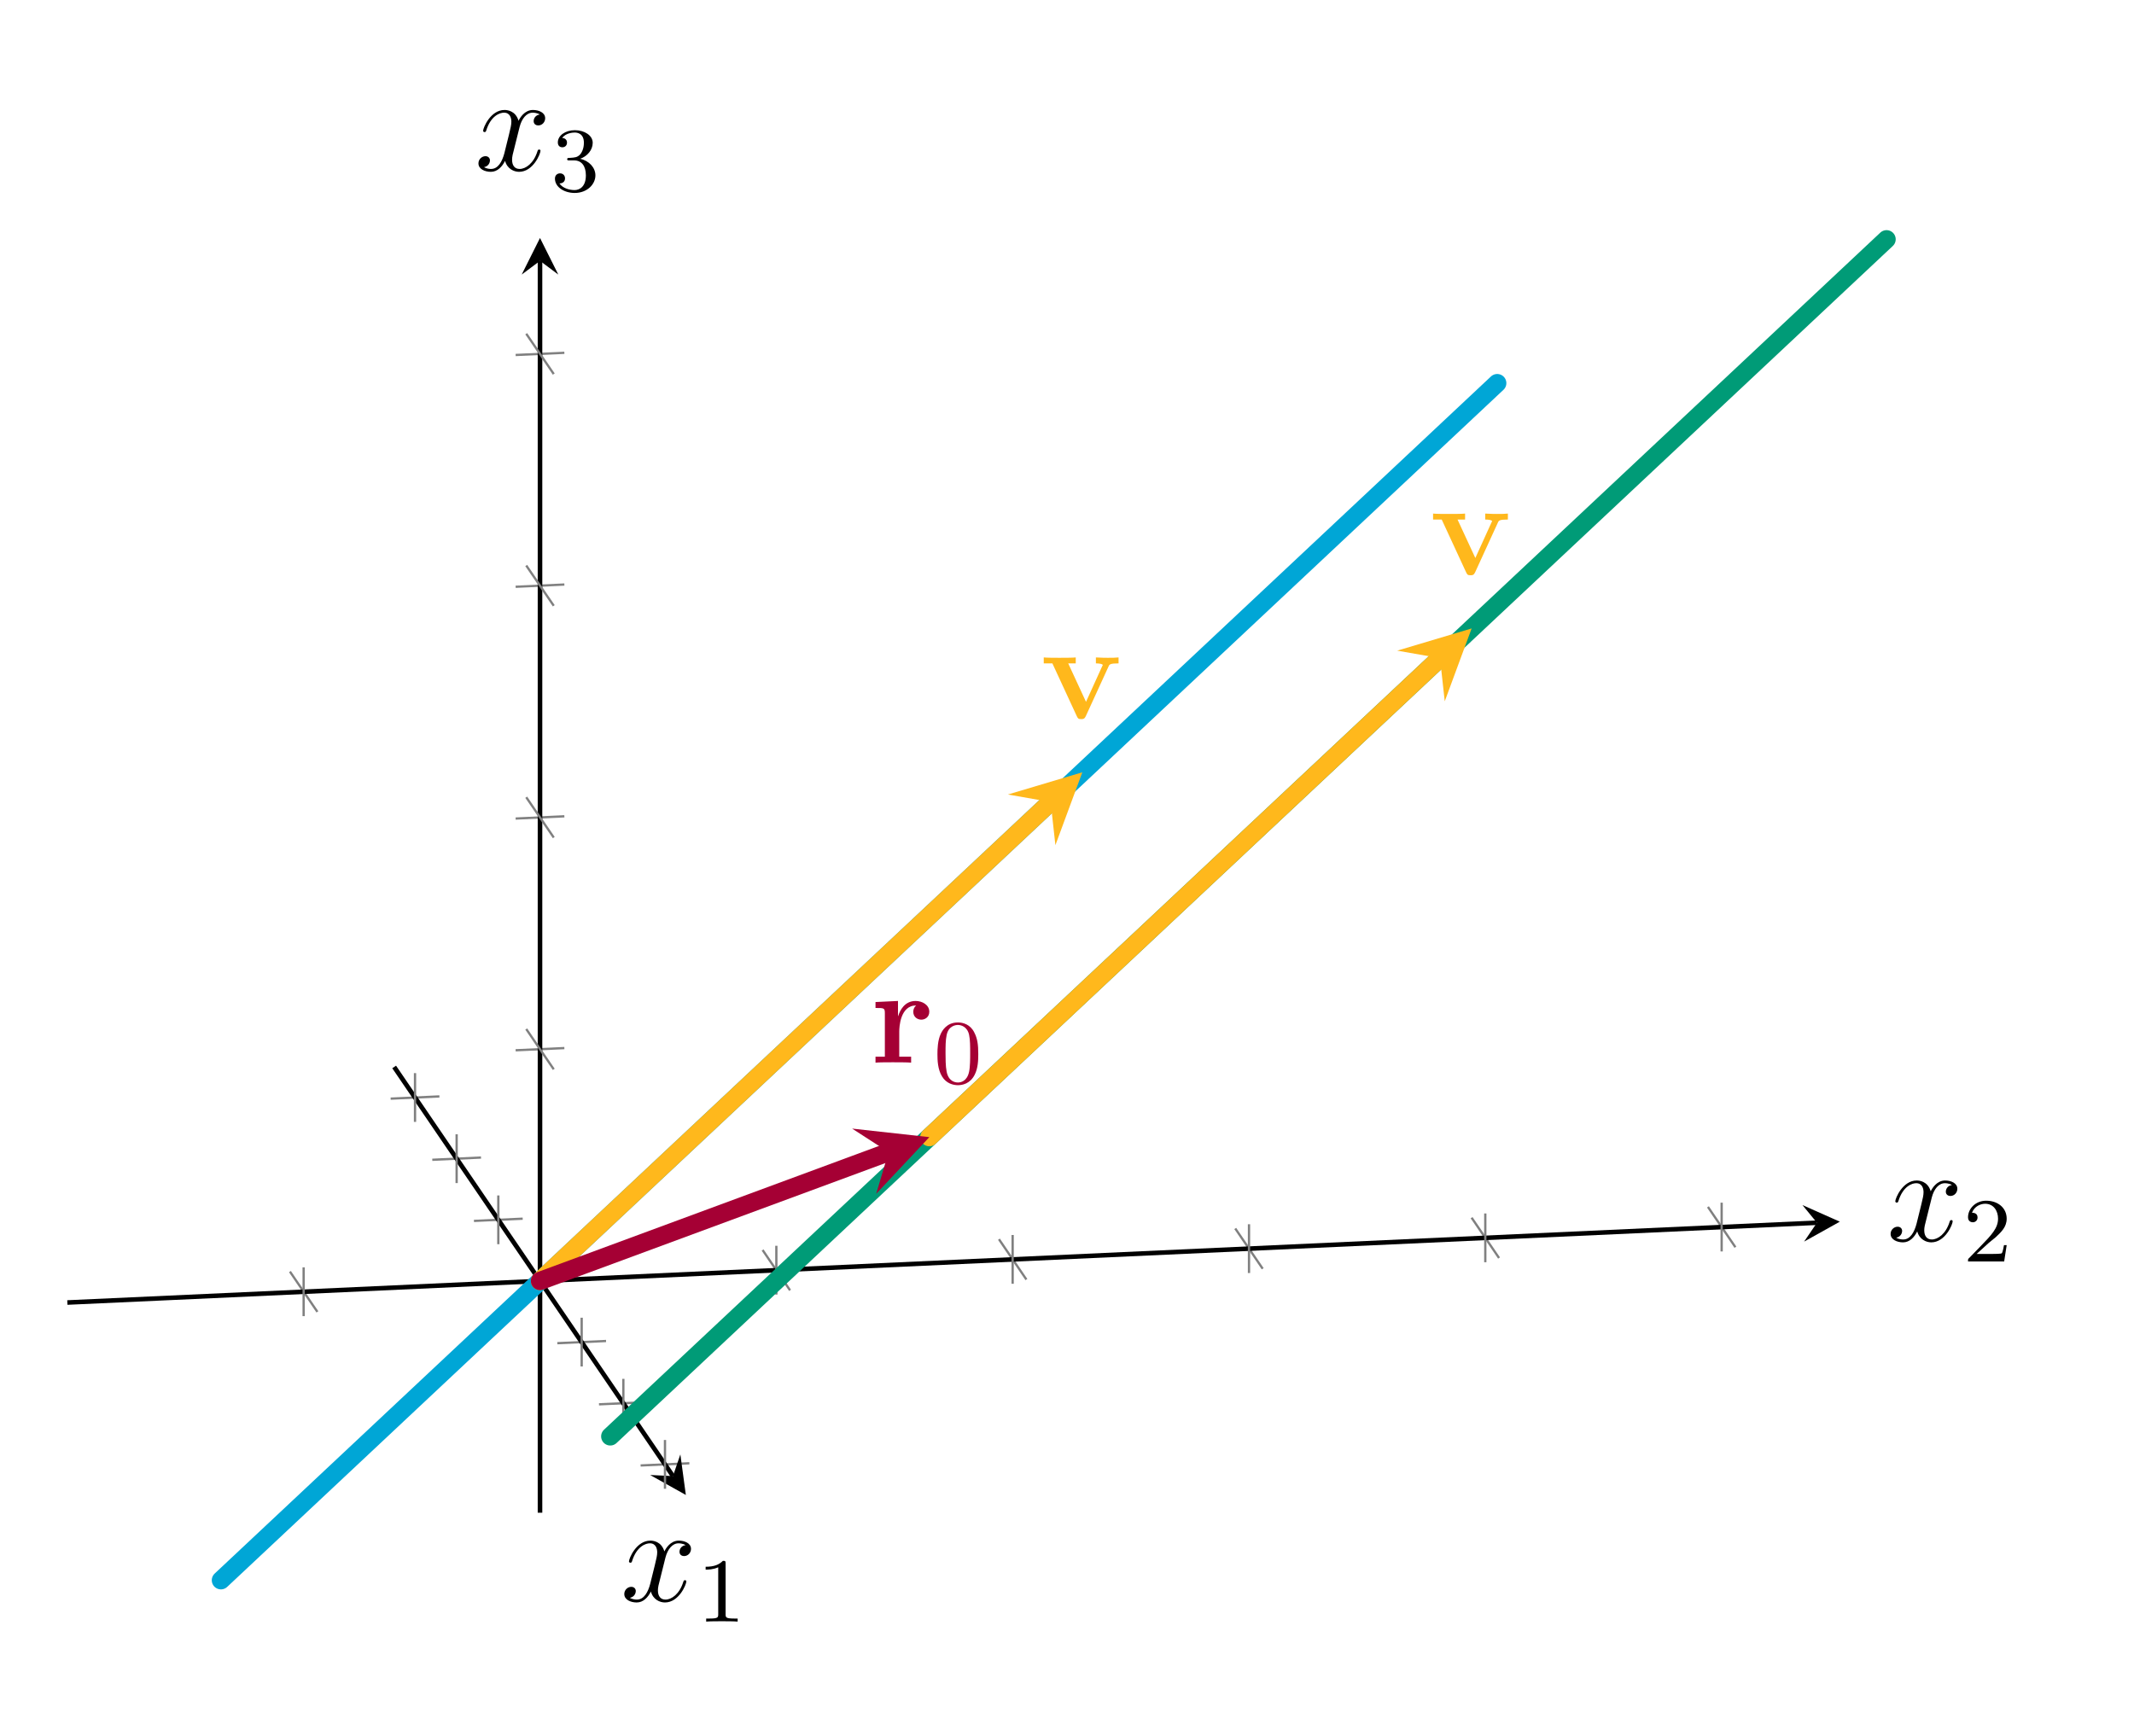
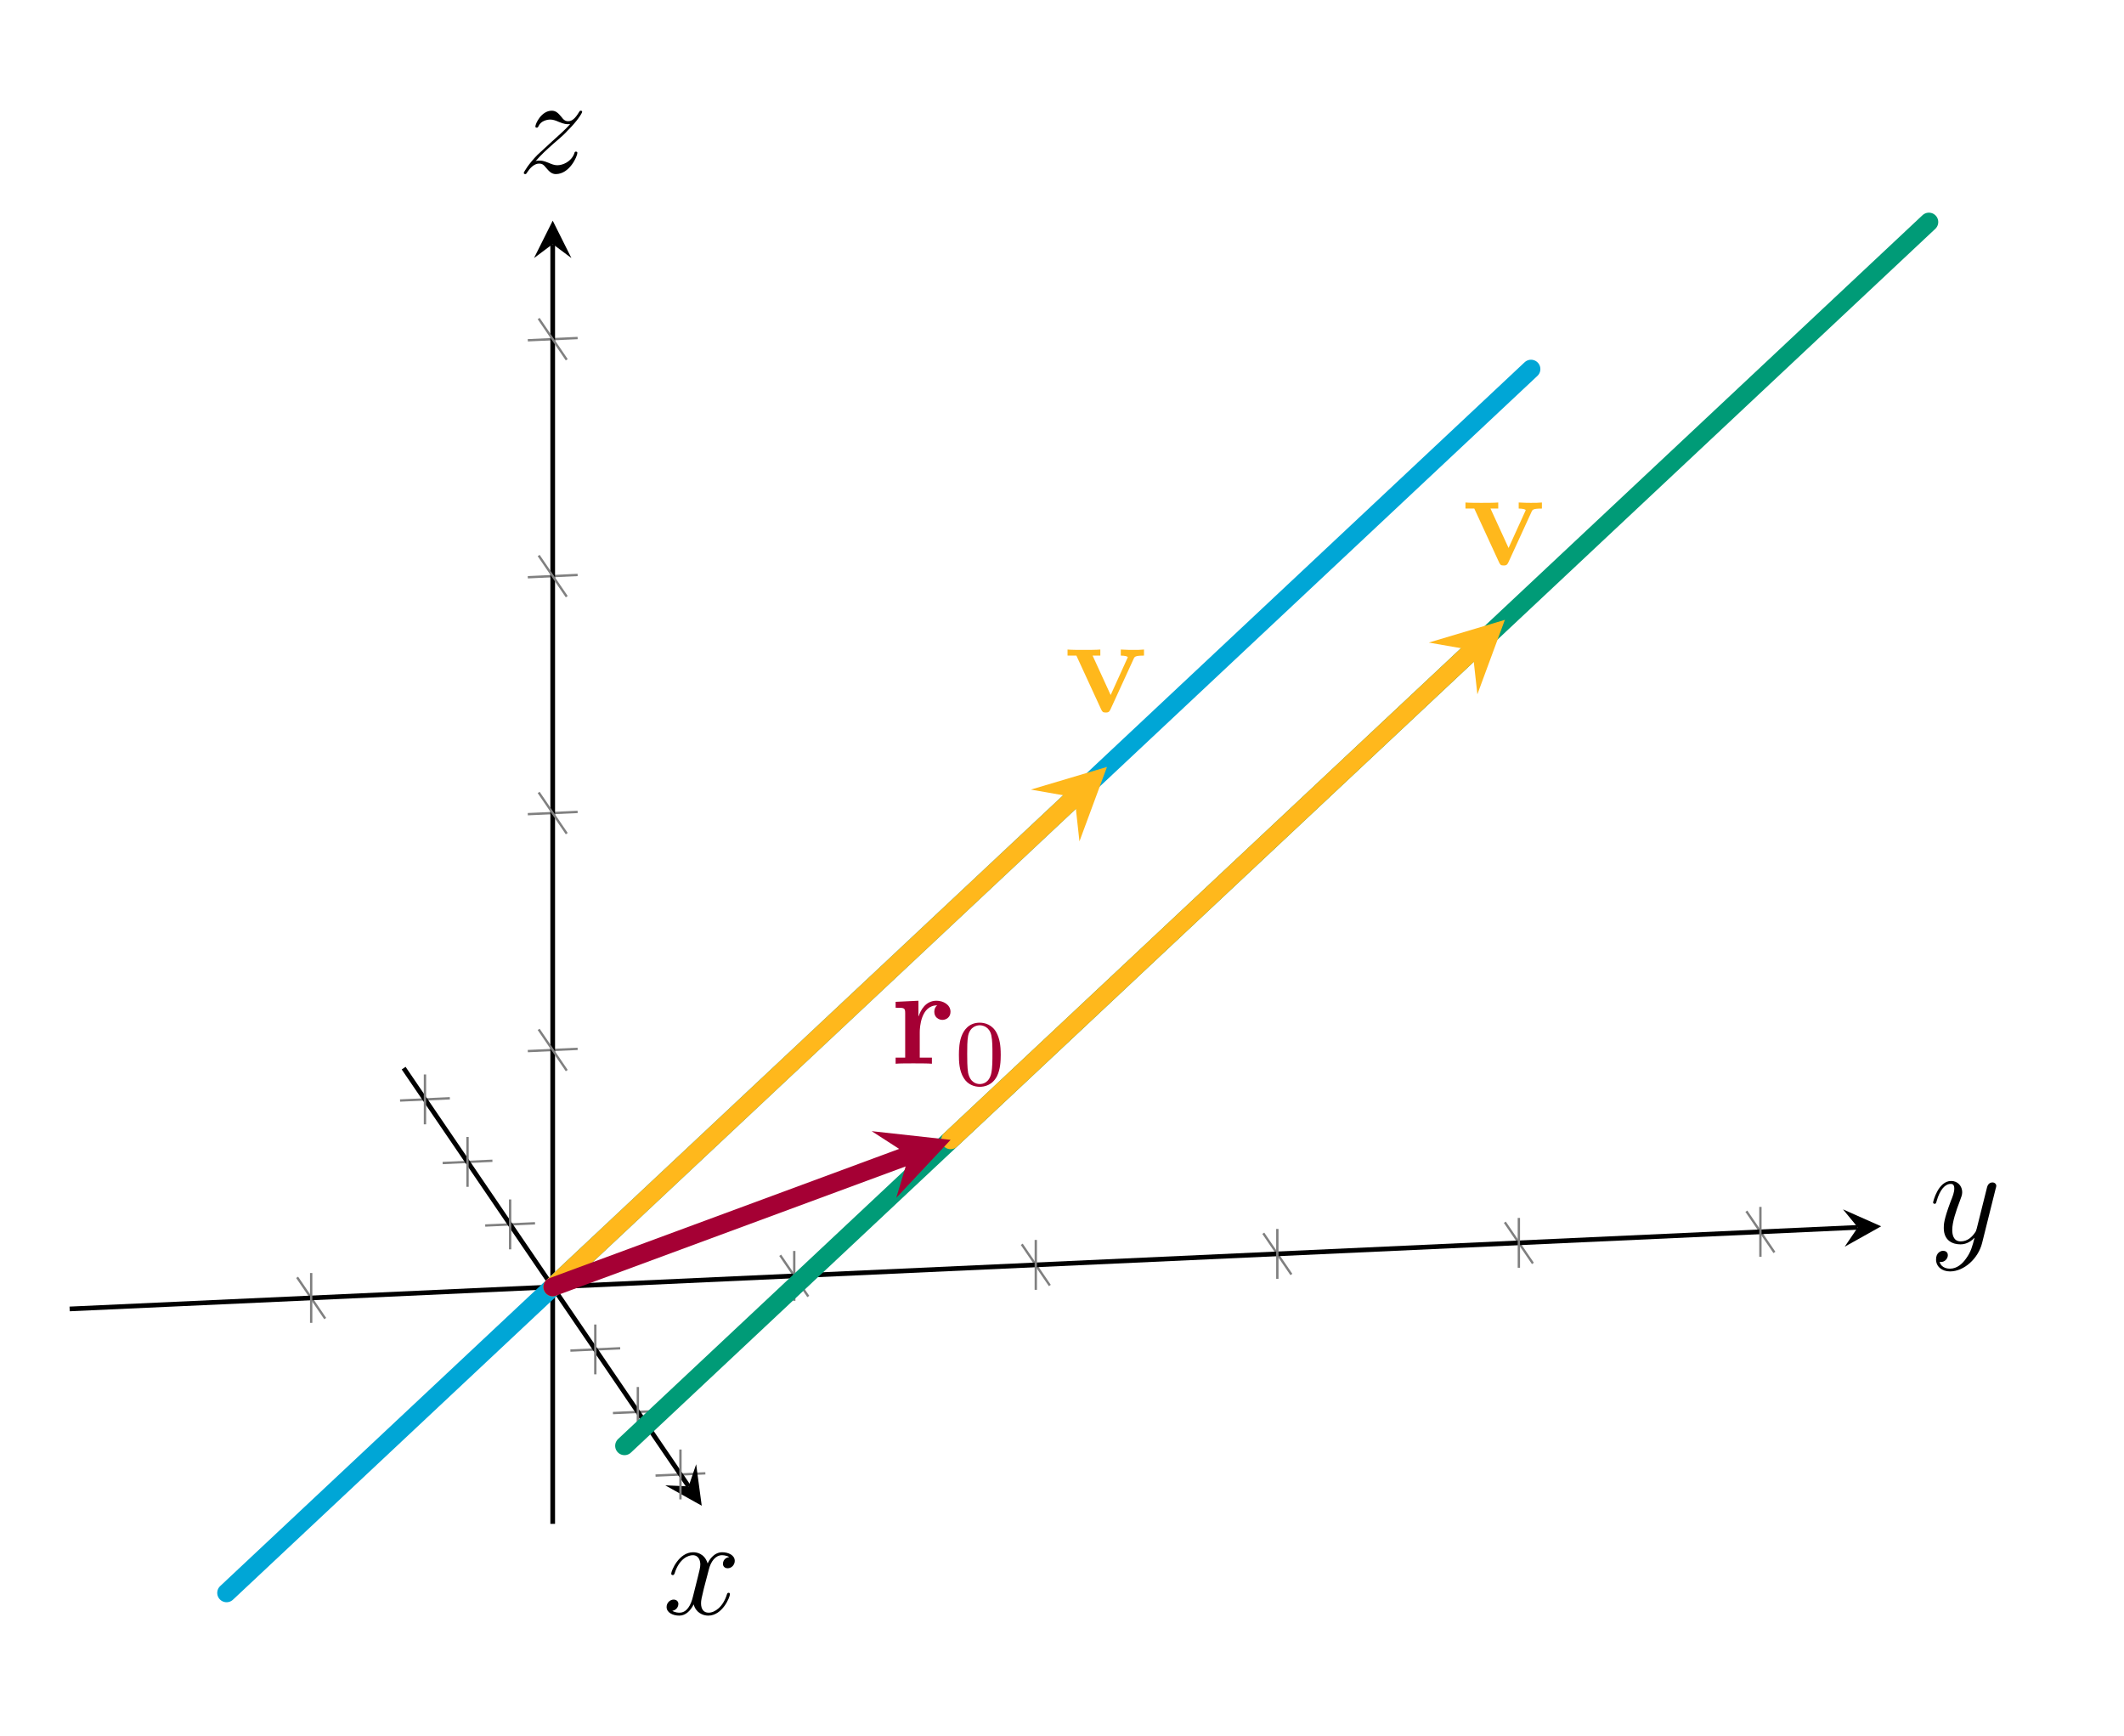
- <svg xmlns="http://www.w3.org/2000/svg" xmlns:xlink="http://www.w3.org/1999/xlink" width="185.413pt" height="150.793pt" viewBox="0 0 185.413 150.793" version="1.2">
+ <svg xmlns="http://www.w3.org/2000/svg" xmlns:xlink="http://www.w3.org/1999/xlink" width="180.165pt" height="147.206pt" viewBox="0 0 180.165 147.206" version="1.2">
  <defs>
    <g>
      <symbol overflow="visible" id="glyph0-0">
        <path style="stroke:none;" d="" />
      </symbol>
      <symbol overflow="visible" id="glyph0-1">
-         <path style="stroke:none;" d="M 5.906 -4.5 C 5.984 -4.688 6.031 -4.781 6.781 -4.781 L 6.781 -5.297 C 6.359 -5.266 6.328 -5.266 5.844 -5.266 C 5.516 -5.266 5.5 -5.266 4.812 -5.297 L 4.812 -4.781 C 5.141 -4.781 5.406 -4.719 5.406 -4.641 C 5.406 -4.625 5.406 -4.609 5.344 -4.5 L 3.953 -1.438 L 2.406 -4.781 L 3.062 -4.781 L 3.062 -5.297 C 2.797 -5.266 1.953 -5.266 1.641 -5.266 C 1.281 -5.266 0.594 -5.266 0.281 -5.297 L 0.281 -4.781 L 1.031 -4.781 L 3.141 -0.219 C 3.25 0 3.266 0.062 3.547 0.062 C 3.734 0.062 3.828 0.031 3.938 -0.203 Z M 5.906 -4.5 " />
+         <path style="stroke:none;" d="M 5.891 -4.5 C 5.969 -4.672 6.016 -4.766 6.766 -4.766 L 6.766 -5.281 C 6.344 -5.25 6.312 -5.25 5.828 -5.25 C 5.5 -5.25 5.484 -5.25 4.797 -5.281 L 4.797 -4.766 C 5.125 -4.766 5.391 -4.703 5.391 -4.625 C 5.391 -4.609 5.391 -4.609 5.328 -4.484 L 3.938 -1.422 L 2.406 -4.766 L 3.062 -4.766 L 3.062 -5.281 C 2.781 -5.25 1.953 -5.25 1.625 -5.25 C 1.281 -5.25 0.594 -5.25 0.281 -5.281 L 0.281 -4.766 L 1.031 -4.766 L 3.125 -0.219 C 3.234 0 3.266 0.062 3.531 0.062 C 3.719 0.062 3.812 0.031 3.922 -0.203 Z M 5.891 -4.5 " />
      </symbol>
      <symbol overflow="visible" id="glyph0-2">
-         <path style="stroke:none;" d="M 2.484 -2.688 C 2.484 -3.078 2.562 -4.969 3.953 -4.969 C 3.797 -4.844 3.703 -4.641 3.703 -4.422 C 3.703 -3.938 4.094 -3.734 4.406 -3.734 C 4.703 -3.734 5.094 -3.938 5.094 -4.422 C 5.094 -5.031 4.469 -5.359 3.906 -5.359 C 2.953 -5.359 2.547 -4.547 2.391 -4.047 L 2.375 -4.047 L 2.375 -5.359 L 0.422 -5.266 L 0.422 -4.75 C 1.156 -4.75 1.234 -4.75 1.234 -4.297 L 1.234 -0.516 L 0.422 -0.516 L 0.422 0 C 0.688 -0.031 1.578 -0.031 1.922 -0.031 C 2.266 -0.031 3.234 -0.031 3.516 0 L 3.516 -0.516 L 2.484 -0.516 Z M 2.484 -2.688 " />
+         <path style="stroke:none;" d="M 2.469 -2.672 C 2.469 -3.062 2.562 -4.953 3.953 -4.953 C 3.781 -4.828 3.703 -4.625 3.703 -4.406 C 3.703 -3.922 4.094 -3.719 4.391 -3.719 C 4.688 -3.719 5.078 -3.922 5.078 -4.406 C 5.078 -5.016 4.453 -5.344 3.891 -5.344 C 2.953 -5.344 2.547 -4.531 2.375 -4.031 L 2.359 -4.031 L 2.359 -5.344 L 0.422 -5.25 L 0.422 -4.75 C 1.156 -4.75 1.234 -4.75 1.234 -4.281 L 1.234 -0.516 L 0.422 -0.516 L 0.422 0 C 0.688 -0.031 1.578 -0.031 1.922 -0.031 C 2.266 -0.031 3.219 -0.031 3.5 0 L 3.5 -0.516 L 2.469 -0.516 Z M 2.469 -2.672 " />
      </symbol>
      <symbol overflow="visible" id="glyph1-0">
        <path style="stroke:none;" d="" />
      </symbol>
      <symbol overflow="visible" id="glyph1-1">
-         <path style="stroke:none;" d="M 3.875 -2.531 C 3.875 -3.375 3.797 -3.891 3.531 -4.406 C 3.188 -5.109 2.547 -5.281 2.109 -5.281 C 1.109 -5.281 0.734 -4.531 0.625 -4.312 C 0.344 -3.734 0.328 -2.938 0.328 -2.531 C 0.328 -2.016 0.344 -1.203 0.734 -0.578 C 1.094 0.016 1.688 0.172 2.109 0.172 C 2.484 0.172 3.172 0.047 3.562 -0.734 C 3.859 -1.312 3.875 -2.016 3.875 -2.531 Z M 2.109 -0.062 C 1.828 -0.062 1.281 -0.188 1.125 -1.016 C 1.031 -1.469 1.031 -2.219 1.031 -2.625 C 1.031 -3.172 1.031 -3.734 1.125 -4.172 C 1.281 -4.984 1.906 -5.062 2.109 -5.062 C 2.375 -5.062 2.922 -4.922 3.078 -4.203 C 3.172 -3.766 3.172 -3.172 3.172 -2.625 C 3.172 -2.156 3.172 -1.438 3.078 -1 C 2.906 -0.172 2.359 -0.062 2.109 -0.062 Z M 2.109 -0.062 " />
-       </symbol>
-       <symbol overflow="visible" id="glyph1-2">
-         <path style="stroke:none;" d="M 2.5 -5.062 C 2.5 -5.266 2.469 -5.281 2.266 -5.281 C 1.938 -4.953 1.516 -4.766 0.766 -4.766 L 0.766 -4.516 C 0.969 -4.516 1.406 -4.516 1.859 -4.719 L 1.859 -0.656 C 1.859 -0.359 1.844 -0.266 1.094 -0.266 L 0.812 -0.266 L 0.812 0 C 1.141 -0.031 1.812 -0.031 2.172 -0.031 C 2.531 -0.031 3.219 -0.031 3.547 0 L 3.547 -0.266 L 3.266 -0.266 C 2.516 -0.266 2.5 -0.359 2.5 -0.656 Z M 2.5 -5.062 " />
-       </symbol>
-       <symbol overflow="visible" id="glyph1-3">
-         <path style="stroke:none;" d="M 2.234 -1.625 C 2.359 -1.734 2.703 -2 2.828 -2.109 C 3.312 -2.562 3.781 -3 3.781 -3.719 C 3.781 -4.672 3 -5.281 2 -5.281 C 1.047 -5.281 0.422 -4.562 0.422 -3.844 C 0.422 -3.453 0.734 -3.406 0.844 -3.406 C 1.016 -3.406 1.25 -3.531 1.25 -3.828 C 1.25 -4.234 0.859 -4.234 0.766 -4.234 C 0.984 -4.812 1.531 -5.016 1.906 -5.016 C 2.656 -5.016 3.031 -4.391 3.031 -3.719 C 3.031 -2.891 2.453 -2.297 1.516 -1.328 L 0.516 -0.297 C 0.422 -0.219 0.422 -0.203 0.422 0 L 3.562 0 L 3.781 -1.422 L 3.547 -1.422 C 3.516 -1.266 3.453 -0.859 3.359 -0.719 C 3.312 -0.656 2.703 -0.656 2.578 -0.656 L 1.172 -0.656 Z M 2.234 -1.625 " />
-       </symbol>
-       <symbol overflow="visible" id="glyph1-4">
-         <path style="stroke:none;" d="M 2.016 -2.656 C 2.641 -2.656 3.031 -2.188 3.031 -1.359 C 3.031 -0.359 2.469 -0.078 2.047 -0.078 C 1.609 -0.078 1.016 -0.234 0.734 -0.656 C 1.031 -0.656 1.219 -0.828 1.219 -1.094 C 1.219 -1.344 1.047 -1.531 0.781 -1.531 C 0.578 -1.531 0.344 -1.391 0.344 -1.078 C 0.344 -0.328 1.156 0.172 2.062 0.172 C 3.125 0.172 3.859 -0.562 3.859 -1.359 C 3.859 -2.016 3.328 -2.625 2.531 -2.797 C 3.156 -3.016 3.625 -3.562 3.625 -4.188 C 3.625 -4.828 2.906 -5.281 2.078 -5.281 C 1.234 -5.281 0.594 -4.812 0.594 -4.219 C 0.594 -3.922 0.781 -3.797 0.984 -3.797 C 1.234 -3.797 1.391 -3.969 1.391 -4.203 C 1.391 -4.5 1.141 -4.609 0.969 -4.609 C 1.297 -5.047 1.906 -5.078 2.062 -5.078 C 2.266 -5.078 2.859 -5.016 2.859 -4.188 C 2.859 -3.641 2.641 -3.297 2.531 -3.172 C 2.281 -2.922 2.109 -2.906 1.625 -2.875 C 1.469 -2.875 1.406 -2.859 1.406 -2.766 C 1.406 -2.656 1.469 -2.656 1.609 -2.656 Z M 2.016 -2.656 " />
+         <path style="stroke:none;" d="M 3.875 -2.531 C 3.875 -3.375 3.781 -3.891 3.531 -4.391 C 3.172 -5.094 2.531 -5.266 2.094 -5.266 C 1.094 -5.266 0.734 -4.516 0.625 -4.297 C 0.344 -3.719 0.328 -2.938 0.328 -2.531 C 0.328 -2 0.344 -1.203 0.734 -0.578 C 1.094 0.016 1.672 0.172 2.094 0.172 C 2.484 0.172 3.156 0.047 3.562 -0.734 C 3.844 -1.312 3.875 -2.016 3.875 -2.531 Z M 2.094 -0.062 C 1.828 -0.062 1.281 -0.188 1.109 -1.016 C 1.031 -1.469 1.031 -2.203 1.031 -2.625 C 1.031 -3.172 1.031 -3.719 1.109 -4.156 C 1.281 -4.969 1.906 -5.047 2.094 -5.047 C 2.375 -5.047 2.922 -4.906 3.078 -4.188 C 3.172 -3.75 3.172 -3.156 3.172 -2.625 C 3.172 -2.156 3.172 -1.438 3.078 -1 C 2.906 -0.172 2.359 -0.062 2.094 -0.062 Z M 2.094 -0.062 " />
      </symbol>
      <symbol overflow="visible" id="glyph2-0">
        <path style="stroke:none;" d="" />
      </symbol>
      <symbol overflow="visible" id="glyph2-1">
-         <path style="stroke:none;" d="M 5.656 -4.859 C 5.266 -4.797 5.125 -4.5 5.125 -4.281 C 5.125 -4 5.359 -3.906 5.516 -3.906 C 5.875 -3.906 6.125 -4.203 6.125 -4.531 C 6.125 -5.031 5.562 -5.25 5.062 -5.25 C 4.328 -5.25 3.922 -4.547 3.812 -4.312 C 3.547 -5.203 2.797 -5.25 2.594 -5.25 C 1.375 -5.25 0.734 -3.703 0.734 -3.438 C 0.734 -3.391 0.781 -3.328 0.859 -3.328 C 0.953 -3.328 0.984 -3.391 1 -3.453 C 1.406 -4.766 2.203 -5.016 2.547 -5.016 C 3.094 -5.016 3.188 -4.516 3.188 -4.234 C 3.188 -3.969 3.125 -3.703 2.984 -3.125 L 2.578 -1.484 C 2.391 -0.781 2.047 -0.125 1.422 -0.125 C 1.359 -0.125 1.062 -0.125 0.812 -0.281 C 1.234 -0.359 1.328 -0.719 1.328 -0.859 C 1.328 -1.094 1.156 -1.234 0.938 -1.234 C 0.641 -1.234 0.328 -0.984 0.328 -0.609 C 0.328 -0.109 0.891 0.125 1.406 0.125 C 1.984 0.125 2.391 -0.328 2.641 -0.828 C 2.828 -0.125 3.422 0.125 3.859 0.125 C 5.078 0.125 5.719 -1.438 5.719 -1.703 C 5.719 -1.766 5.672 -1.812 5.609 -1.812 C 5.5 -1.812 5.484 -1.75 5.453 -1.656 C 5.125 -0.609 4.438 -0.125 3.906 -0.125 C 3.484 -0.125 3.25 -0.422 3.25 -0.922 C 3.25 -1.188 3.297 -1.375 3.5 -2.156 L 3.906 -3.781 C 4.094 -4.5 4.5 -5.016 5.047 -5.016 C 5.062 -5.016 5.406 -5.016 5.656 -4.859 Z M 5.656 -4.859 " />
+         <path style="stroke:none;" d="M 5.641 -4.844 C 5.25 -4.781 5.109 -4.5 5.109 -4.266 C 5.109 -3.984 5.344 -3.891 5.5 -3.891 C 5.859 -3.891 6.109 -4.203 6.109 -4.516 C 6.109 -5.016 5.547 -5.25 5.047 -5.25 C 4.312 -5.25 3.906 -4.531 3.812 -4.297 C 3.531 -5.203 2.797 -5.25 2.578 -5.25 C 1.375 -5.25 0.719 -3.688 0.719 -3.422 C 0.719 -3.375 0.766 -3.312 0.859 -3.312 C 0.953 -3.312 0.969 -3.391 1 -3.438 C 1.406 -4.75 2.203 -5 2.547 -5 C 3.078 -5 3.188 -4.5 3.188 -4.219 C 3.188 -3.953 3.109 -3.688 2.969 -3.109 L 2.562 -1.484 C 2.391 -0.766 2.047 -0.125 1.422 -0.125 C 1.359 -0.125 1.062 -0.125 0.812 -0.281 C 1.234 -0.359 1.328 -0.719 1.328 -0.859 C 1.328 -1.094 1.156 -1.234 0.922 -1.234 C 0.641 -1.234 0.328 -0.984 0.328 -0.609 C 0.328 -0.109 0.891 0.125 1.406 0.125 C 1.969 0.125 2.375 -0.328 2.625 -0.828 C 2.812 -0.125 3.406 0.125 3.859 0.125 C 5.062 0.125 5.703 -1.438 5.703 -1.703 C 5.703 -1.766 5.656 -1.812 5.594 -1.812 C 5.484 -1.812 5.469 -1.75 5.438 -1.656 C 5.109 -0.609 4.422 -0.125 3.891 -0.125 C 3.469 -0.125 3.25 -0.422 3.25 -0.922 C 3.25 -1.172 3.297 -1.375 3.484 -2.156 L 3.906 -3.766 C 4.078 -4.484 4.484 -5 5.031 -5 C 5.047 -5 5.391 -5 5.641 -4.844 Z M 5.641 -4.844 " />
+       </symbol>
+       <symbol overflow="visible" id="glyph2-2">
+         <path style="stroke:none;" d="M 3.125 1.328 C 2.812 1.781 2.344 2.188 1.766 2.188 C 1.609 2.188 1.047 2.172 0.875 1.609 C 0.906 1.625 0.969 1.625 0.984 1.625 C 1.344 1.625 1.578 1.312 1.578 1.047 C 1.578 0.766 1.359 0.672 1.172 0.672 C 0.984 0.672 0.578 0.828 0.578 1.406 C 0.578 2.016 1.078 2.422 1.766 2.422 C 2.953 2.422 4.156 1.328 4.484 0.016 L 5.641 -4.625 C 5.656 -4.688 5.688 -4.75 5.688 -4.828 C 5.688 -5 5.547 -5.125 5.359 -5.125 C 5.25 -5.125 5 -5.078 4.906 -4.719 L 4.031 -1.219 C 3.969 -1.016 3.969 -0.984 3.875 -0.859 C 3.641 -0.516 3.25 -0.125 2.672 -0.125 C 2.016 -0.125 1.953 -0.766 1.953 -1.094 C 1.953 -1.766 2.266 -2.688 2.594 -3.547 C 2.719 -3.891 2.797 -4.062 2.797 -4.297 C 2.797 -4.797 2.438 -5.25 1.859 -5.25 C 0.766 -5.25 0.328 -3.516 0.328 -3.422 C 0.328 -3.375 0.375 -3.312 0.453 -3.312 C 0.562 -3.312 0.578 -3.359 0.625 -3.531 C 0.906 -4.531 1.359 -5 1.812 -5 C 1.922 -5 2.125 -5 2.125 -4.609 C 2.125 -4.297 2 -3.953 1.812 -3.5 C 1.234 -1.953 1.234 -1.562 1.234 -1.266 C 1.234 -0.141 2.047 0.125 2.641 0.125 C 2.984 0.125 3.406 0.016 3.828 -0.422 L 3.844 -0.422 C 3.656 0.281 3.547 0.75 3.125 1.328 Z M 3.125 1.328 " />
+       </symbol>
+       <symbol overflow="visible" id="glyph2-3">
+         <path style="stroke:none;" d="M 1.516 -0.969 C 2.016 -1.547 2.438 -1.922 3.031 -2.453 C 3.75 -3.062 4.062 -3.359 4.219 -3.547 C 5.047 -4.359 5.469 -5.047 5.469 -5.156 C 5.469 -5.25 5.375 -5.25 5.344 -5.25 C 5.266 -5.25 5.25 -5.203 5.188 -5.109 C 4.891 -4.609 4.609 -4.359 4.297 -4.359 C 4.047 -4.359 3.906 -4.453 3.688 -4.75 C 3.438 -5.047 3.234 -5.25 2.891 -5.25 C 2.016 -5.25 1.5 -4.156 1.5 -3.906 C 1.5 -3.875 1.516 -3.812 1.609 -3.812 C 1.719 -3.812 1.719 -3.859 1.766 -3.938 C 1.969 -4.406 2.531 -4.5 2.766 -4.5 C 3.016 -4.5 3.25 -4.406 3.5 -4.297 C 3.953 -4.109 4.141 -4.109 4.25 -4.109 C 4.344 -4.109 4.391 -4.109 4.453 -4.125 C 4.062 -3.656 3.406 -3.094 2.875 -2.609 L 1.672 -1.5 C 0.953 -0.766 0.516 -0.062 0.516 0.031 C 0.516 0.094 0.578 0.125 0.641 0.125 C 0.719 0.125 0.719 0.109 0.812 -0.031 C 1 -0.328 1.375 -0.766 1.812 -0.766 C 2.062 -0.766 2.188 -0.688 2.422 -0.391 C 2.656 -0.125 2.859 0.125 3.234 0.125 C 4.406 0.125 5.062 -1.391 5.062 -1.672 C 5.062 -1.719 5.047 -1.781 4.938 -1.781 C 4.844 -1.781 4.828 -1.734 4.797 -1.609 C 4.531 -0.922 3.828 -0.625 3.359 -0.625 C 3.109 -0.625 2.875 -0.719 2.625 -0.828 C 2.156 -1.016 2.016 -1.016 1.859 -1.016 C 1.75 -1.016 1.609 -1.016 1.516 -0.969 Z M 1.516 -0.969 " />
      </symbol>
    </g>
    <clipPath id="clip1">
-       <path d="M 0 10 L 153 10 L 153 150.453 L 0 150.453 Z M 0 10 " />
+       <path d="M 0.066 98 L 164 98 L 164 117 L 0.066 117 Z M 0.066 98 " />
    </clipPath>
    <clipPath id="clip2">
-       <path d="M 30 0.137 L 184.828 0.137 L 184.828 148 L 30 148 Z M 30 0.137 " />
+       <path d="M 0.066 8 L 153 8 L 153 146.418 L 0.066 146.418 Z M 0.066 8 " />
+     </clipPath>
+     <clipPath id="clip3">
+       <path d="M 30 0 L 179.266 0 L 179.266 146 L 30 146 Z M 30 0 " />
    </clipPath>
  </defs>
  <g id="surface1">
-     <path style="fill:none;stroke-width:0.199;stroke-linecap:butt;stroke-linejoin:miter;stroke:rgb(50%,50%,50%);stroke-opacity:1;stroke-miterlimit:10;" d="M 40.891 19.319 L 45.139 19.515 M 44.52 13.99 L 48.767 14.186 M 48.152 8.661 L 52.4 8.856 M 55.417 -1.998 L 59.665 -1.806 M 59.05 -7.327 L 63.298 -7.135 M 62.678 -12.657 L 66.926 -12.465 " transform="matrix(0.996844,0,0,-0.996844,-6.820407,114.727)" />
-     <path style="fill:none;stroke-width:0.199;stroke-linecap:butt;stroke-linejoin:miter;stroke:rgb(50%,50%,50%);stroke-opacity:1;stroke-miterlimit:10;" d="M 32.113 4.244 L 34.507 0.733 M 73.31 6.125 L 75.704 2.61 M 93.91 7.066 L 96.304 3.551 M 114.506 8.002 L 116.9 4.491 M 135.106 8.943 L 137.5 5.428 M 155.706 9.883 L 158.101 6.368 " transform="matrix(0.996844,0,0,-0.996844,-6.820407,114.727)" />
-     <path style="fill:none;stroke-width:0.399;stroke-linecap:butt;stroke-linejoin:miter;stroke:rgb(0%,0%,0%);stroke-opacity:1;stroke-miterlimit:10;" d="M 41.197 22.082 L 65.496 -13.582 " transform="matrix(0.996844,0,0,-0.996844,-6.820407,114.727)" />
-     <path style=" stroke:none;fill-rule:nonzero;fill:rgb(0%,0%,0%);fill-opacity:1;" d="M 59.59 129.906 L 59.113 126.383 L 58.469 128.266 L 56.488 128.172 " />
-     <path style="fill:none;stroke-width:0.399;stroke-linecap:butt;stroke-linejoin:miter;stroke:rgb(0%,0%,0%);stroke-opacity:1;stroke-miterlimit:10;" d="M 12.712 1.548 L 165.209 8.504 " transform="matrix(0.996844,0,0,-0.996844,-6.820407,114.727)" />
-     <path style=" stroke:none;fill-rule:nonzero;fill:rgb(0%,0%,0%);fill-opacity:1;" d="M 159.852 106.16 L 156.605 104.715 L 157.867 106.25 L 156.75 107.891 " />
-     <path style="fill:none;stroke-width:0.199;stroke-linecap:butt;stroke-linejoin:miter;stroke:rgb(50%,50%,50%);stroke-opacity:1;stroke-miterlimit:10;" d="M 33.308 0.361 L 33.308 4.613 M 74.509 2.242 L 74.509 6.494 M 95.105 3.182 L 95.105 7.434 M 115.705 4.119 L 115.705 8.371 M 136.301 5.059 L 136.301 9.311 M 156.902 6 L 156.902 10.252 " transform="matrix(0.996844,0,0,-0.996844,-6.820407,114.727)" />
-     <path style="fill:none;stroke-width:0.199;stroke-linecap:butt;stroke-linejoin:miter;stroke:rgb(50%,50%,50%);stroke-opacity:1;stroke-miterlimit:10;" d="M 51.785 23.536 L 56.032 23.728 M 51.785 43.736 L 56.032 43.932 M 51.785 63.94 L 56.032 64.136 M 51.785 84.145 L 56.032 84.337 " transform="matrix(0.996844,0,0,-0.996844,-6.820407,114.727)" />
-     <path style="fill:none;stroke-width:0.399;stroke-linecap:butt;stroke-linejoin:miter;stroke:rgb(0%,0%,0%);stroke-opacity:1;stroke-miterlimit:10;" d="M 53.909 -16.775 L 53.909 92.35 " transform="matrix(0.996844,0,0,-0.996844,-6.820407,114.727)" />
-     <path style=" stroke:none;fill-rule:nonzero;fill:rgb(0%,0%,0%);fill-opacity:1;" d="M 46.918 20.68 L 45.328 23.859 L 46.918 22.668 L 48.508 23.859 " />
-     <path style="fill:none;stroke-width:0.199;stroke-linecap:butt;stroke-linejoin:miter;stroke:rgb(50%,50%,50%);stroke-opacity:1;stroke-miterlimit:10;" d="M 43.015 17.293 L 43.015 21.545 M 46.643 11.96 L 46.643 16.212 M 50.276 6.631 L 50.276 10.882 M 57.541 -4.028 L 57.541 0.224 M 61.174 -9.357 L 61.174 -5.106 M 64.802 -14.687 L 64.802 -10.435 " transform="matrix(0.996844,0,0,-0.996844,-6.820407,114.727)" />
-     <path style="fill:none;stroke-width:0.199;stroke-linecap:butt;stroke-linejoin:miter;stroke:rgb(50%,50%,50%);stroke-opacity:1;stroke-miterlimit:10;" d="M 52.709 25.389 L 55.108 21.874 M 52.709 45.594 L 55.108 42.079 M 52.709 65.794 L 55.108 62.283 M 52.709 85.998 L 55.108 82.483 " transform="matrix(0.996844,0,0,-0.996844,-6.820407,114.727)" />
+     <path style="fill:none;stroke-width:0.199;stroke-linecap:butt;stroke-linejoin:miter;stroke:rgb(50%,50%,50%);stroke-opacity:1;stroke-miterlimit:10;" d="M 40.89 19.322 L 45.136 19.514 M 44.523 13.992 L 48.768 14.185 M 48.152 8.663 L 52.401 8.855 M 55.417 -2 L 59.663 -1.803 M 59.046 -7.329 L 63.296 -7.133 M 62.679 -12.659 L 66.928 -12.466 " transform="matrix(0.994635,0,0,-0.994635,-6.737273,112.5539)" />
+     <path style="fill:none;stroke-width:0.199;stroke-linecap:butt;stroke-linejoin:miter;stroke:rgb(50%,50%,50%);stroke-opacity:1;stroke-miterlimit:10;" d="M 32.113 4.245 L 34.508 0.73 M 73.31 6.126 L 75.706 2.611 M 93.909 7.064 L 96.305 3.55 M 114.508 8.003 L 116.904 4.488 M 135.107 8.942 L 137.502 5.431 M 155.705 9.884 L 158.097 6.369 " transform="matrix(0.994635,0,0,-0.994635,-6.737273,112.5539)" />
+     <path style="fill:none;stroke-width:0.399;stroke-linecap:butt;stroke-linejoin:miter;stroke:rgb(0%,0%,0%);stroke-opacity:1;stroke-miterlimit:10;" d="M 41.197 22.083 L 65.499 -13.581 " transform="matrix(0.994635,0,0,-0.994635,-6.737273,112.5539)" />
+     <path style=" stroke:none;fill-rule:nonzero;fill:rgb(0%,0%,0%);fill-opacity:1;" d="M 59.523 127.699 L 59.051 124.184 L 58.41 126.062 L 56.43 125.973 " />
    <g clip-path="url(#clip1)" clip-rule="nonzero">
-       <path style="fill:none;stroke-width:1.594;stroke-linecap:round;stroke-linejoin:miter;stroke:rgb(0%,65.099%,83.922%);stroke-opacity:1;stroke-miterlimit:10;" d="M 26.098 -22.661 L 137.34 81.692 " transform="matrix(0.996844,0,0,-0.996844,-6.820407,114.727)" />
+       <path style="fill:none;stroke-width:0.399;stroke-linecap:butt;stroke-linejoin:miter;stroke:rgb(0%,0%,0%);stroke-opacity:1;stroke-miterlimit:10;" d="M 12.712 1.551 L 165.21 8.506 " transform="matrix(0.994635,0,0,-0.994635,-6.737273,112.5539)" />
    </g>
+     <path style=" stroke:none;fill-rule:nonzero;fill:rgb(0%,0%,0%);fill-opacity:1;" d="M 159.566 104.004 L 156.328 102.566 L 157.586 104.094 L 156.473 105.734 " />
+     <path style="fill:none;stroke-width:0.199;stroke-linecap:butt;stroke-linejoin:miter;stroke:rgb(50%,50%,50%);stroke-opacity:1;stroke-miterlimit:10;" d="M 33.311 0.364 L 33.311 4.614 M 74.508 2.242 L 74.508 6.495 M 95.107 3.18 L 95.107 7.434 M 115.706 4.119 L 115.706 8.372 M 136.304 5.062 L 136.304 9.311 M 156.903 6 L 156.903 10.25 " transform="matrix(0.994635,0,0,-0.994635,-6.737273,112.5539)" />
+     <path style="fill:none;stroke-width:0.199;stroke-linecap:butt;stroke-linejoin:miter;stroke:rgb(50%,50%,50%);stroke-opacity:1;stroke-miterlimit:10;" d="M 51.785 23.536 L 56.034 23.728 M 51.785 43.738 L 56.034 43.93 M 51.785 63.94 L 56.034 64.136 M 51.785 84.146 L 56.034 84.338 " transform="matrix(0.994635,0,0,-0.994635,-6.737273,112.5539)" />
+     <path style="fill:none;stroke-width:0.399;stroke-linecap:butt;stroke-linejoin:miter;stroke:rgb(0%,0%,0%);stroke-opacity:1;stroke-miterlimit:10;" d="M 53.909 -16.774 L 53.909 92.35 " transform="matrix(0.994635,0,0,-0.994635,-6.737273,112.5539)" />
+     <path style=" stroke:none;fill-rule:nonzero;fill:rgb(0%,0%,0%);fill-opacity:1;" d="M 46.883 18.715 L 45.297 21.887 L 46.883 20.699 L 48.469 21.887 " />
+     <path style="fill:none;stroke-width:0.199;stroke-linecap:butt;stroke-linejoin:miter;stroke:rgb(50%,50%,50%);stroke-opacity:1;stroke-miterlimit:10;" d="M 43.015 17.291 L 43.015 21.544 M 46.644 11.962 L 46.644 16.215 M 50.277 6.632 L 50.277 10.886 M 57.542 -4.026 L 57.542 0.223 M 61.171 -9.356 L 61.171 -5.106 M 64.804 -14.689 L 64.804 -10.436 " transform="matrix(0.994635,0,0,-0.994635,-6.737273,112.5539)" />
+     <path style="fill:none;stroke-width:0.199;stroke-linecap:butt;stroke-linejoin:miter;stroke:rgb(50%,50%,50%);stroke-opacity:1;stroke-miterlimit:10;" d="M 52.711 25.389 L 55.107 21.874 M 52.711 45.591 L 55.107 42.077 M 52.711 65.794 L 55.107 62.283 M 52.711 86 L 55.107 82.485 " transform="matrix(0.994635,0,0,-0.994635,-6.737273,112.5539)" />
    <g clip-path="url(#clip2)" clip-rule="nonzero">
-       <path style="fill:none;stroke-width:1.594;stroke-linecap:round;stroke-linejoin:miter;stroke:rgb(0%,60.782%,46.666%);stroke-opacity:1;stroke-miterlimit:10;" d="M 60.033 -10.121 L 171.275 94.231 " transform="matrix(0.996844,0,0,-0.996844,-6.820407,114.727)" />
+       <path style="fill:none;stroke-width:1.594;stroke-linecap:round;stroke-linejoin:miter;stroke:rgb(0%,65.099%,83.922%);stroke-opacity:1;stroke-miterlimit:10;" d="M 26.096 -22.661 L 137.341 81.691 " transform="matrix(0.994635,0,0,-0.994635,-6.737273,112.5539)" />
    </g>
-     <path style="fill:none;stroke-width:1.594;stroke-linecap:round;stroke-linejoin:miter;stroke:rgb(100%,72.156%,10.979%);stroke-opacity:1;stroke-miterlimit:10;" d="M 53.909 3.429 L 98.416 45.178 " transform="matrix(0.996844,0,0,-0.996844,-6.820407,114.727)" />
-     <path style=" stroke:none;fill-rule:nonzero;fill:rgb(100%,72.156%,10.979%);fill-opacity:1;" d="M 94.039 67.109 L 87.57 69.039 L 91.285 69.691 L 91.699 73.441 " />
+     <g clip-path="url(#clip3)" clip-rule="nonzero">
+       <path style="fill:none;stroke-width:1.594;stroke-linecap:round;stroke-linejoin:miter;stroke:rgb(0%,60.782%,46.666%);stroke-opacity:1;stroke-miterlimit:10;" d="M 60.032 -10.121 L 171.273 94.231 " transform="matrix(0.994635,0,0,-0.994635,-6.737273,112.5539)" />
+     </g>
+     <path style="fill:none;stroke-width:1.594;stroke-linecap:round;stroke-linejoin:miter;stroke:rgb(100%,72.156%,10.979%);stroke-opacity:1;stroke-miterlimit:10;" d="M 53.909 3.428 L 98.418 45.179 " transform="matrix(0.994635,0,0,-0.994635,-6.737273,112.5539)" />
+     <path style=" stroke:none;fill-rule:nonzero;fill:rgb(100%,72.156%,10.979%);fill-opacity:1;" d="M 93.898 65.043 L 87.441 66.965 L 91.152 67.617 L 91.562 71.359 " />
    <g style="fill:rgb(100%,72.156%,10.979%);fill-opacity:1;">
-       <use xlink:href="#glyph0-1" x="90.405" y="62.426" />
+       <use xlink:href="#glyph0-1" x="90.272" y="60.368" />
    </g>
-     <path style="fill:none;stroke-width:1.594;stroke-linecap:round;stroke-linejoin:miter;stroke:rgb(100%,72.156%,10.979%);stroke-opacity:1;stroke-miterlimit:10;" d="M 87.844 15.965 L 132.351 57.718 " transform="matrix(0.996844,0,0,-0.996844,-6.820407,114.727)" />
-     <path style=" stroke:none;fill-rule:nonzero;fill:rgb(100%,72.156%,10.979%);fill-opacity:1;" d="M 127.863 54.609 L 121.395 56.539 L 125.113 57.191 L 125.527 60.941 " />
+     <path style="fill:none;stroke-width:1.594;stroke-linecap:round;stroke-linejoin:miter;stroke:rgb(100%,72.156%,10.979%);stroke-opacity:1;stroke-miterlimit:10;" d="M 87.841 15.968 L 132.35 57.719 " transform="matrix(0.994635,0,0,-0.994635,-6.737273,112.5539)" />
+     <path style=" stroke:none;fill-rule:nonzero;fill:rgb(100%,72.156%,10.979%);fill-opacity:1;" d="M 127.648 52.57 L 121.195 54.496 L 124.902 55.145 L 125.316 58.887 " />
    <g style="fill:rgb(100%,72.156%,10.979%);fill-opacity:1;">
-       <use xlink:href="#glyph0-1" x="124.232" y="49.926" />
+       <use xlink:href="#glyph0-1" x="124.024" y="47.897" />
    </g>
-     <path style="fill:none;stroke-width:1.594;stroke-linecap:round;stroke-linejoin:miter;stroke:rgb(64.705%,0%,20.392%);stroke-opacity:1;stroke-miterlimit:10;" d="M 53.909 3.429 L 84.29 14.656 " transform="matrix(0.996844,0,0,-0.996844,-6.820407,114.727)" />
-     <path style=" stroke:none;fill-rule:nonzero;fill:rgb(64.705%,0%,20.392%);fill-opacity:1;" d="M 80.746 98.812 L 74.035 98.07 L 77.203 100.117 L 76.129 103.734 " />
+     <path style="fill:none;stroke-width:1.594;stroke-linecap:round;stroke-linejoin:miter;stroke:rgb(64.705%,0%,20.392%);stroke-opacity:1;stroke-miterlimit:10;" d="M 53.909 3.428 L 84.291 14.656 " transform="matrix(0.994635,0,0,-0.994635,-6.737273,112.5539)" />
+     <path style=" stroke:none;fill-rule:nonzero;fill:rgb(64.705%,0%,20.392%);fill-opacity:1;" d="M 80.633 96.672 L 73.938 95.934 L 77.102 97.977 L 76.027 101.586 " />
    <g style="fill:rgb(64.705%,0%,20.392%);fill-opacity:1;">
-       <use xlink:href="#glyph0-2" x="75.647" y="92.339" />
+       <use xlink:href="#glyph0-2" x="75.547" y="90.216" />
    </g>
    <g style="fill:rgb(64.705%,0%,20.392%);fill-opacity:1;">
-       <use xlink:href="#glyph1-1" x="81.122" y="94.127" />
+       <use xlink:href="#glyph1-1" x="81.01" y="92" />
    </g>
    <g style="fill:rgb(0%,0%,0%);fill-opacity:1;">
-       <use xlink:href="#glyph2-1" x="53.913" y="139.124" />
+       <use xlink:href="#glyph2-1" x="56.215" y="136.897" />
    </g>
    <g style="fill:rgb(0%,0%,0%);fill-opacity:1;">
-       <use xlink:href="#glyph1-2" x="60.544" y="140.911" />
+       <use xlink:href="#glyph2-2" x="163.644" y="105.408" />
    </g>
    <g style="fill:rgb(0%,0%,0%);fill-opacity:1;">
-       <use xlink:href="#glyph2-1" x="163.939" y="107.831" />
-     </g>
-     <g style="fill:rgb(0%,0%,0%);fill-opacity:1;">
-       <use xlink:href="#glyph1-3" x="170.57" y="109.618" />
-     </g>
-     <g style="fill:rgb(0%,0%,0%);fill-opacity:1;">
-       <use xlink:href="#glyph2-1" x="41.242" y="14.806" />
-     </g>
-     <g style="fill:rgb(0%,0%,0%);fill-opacity:1;">
-       <use xlink:href="#glyph1-4" x="47.873" y="16.595" />
+       <use xlink:href="#glyph2-3" x="43.912" y="14.639" />
    </g>
  </g>
</svg>
